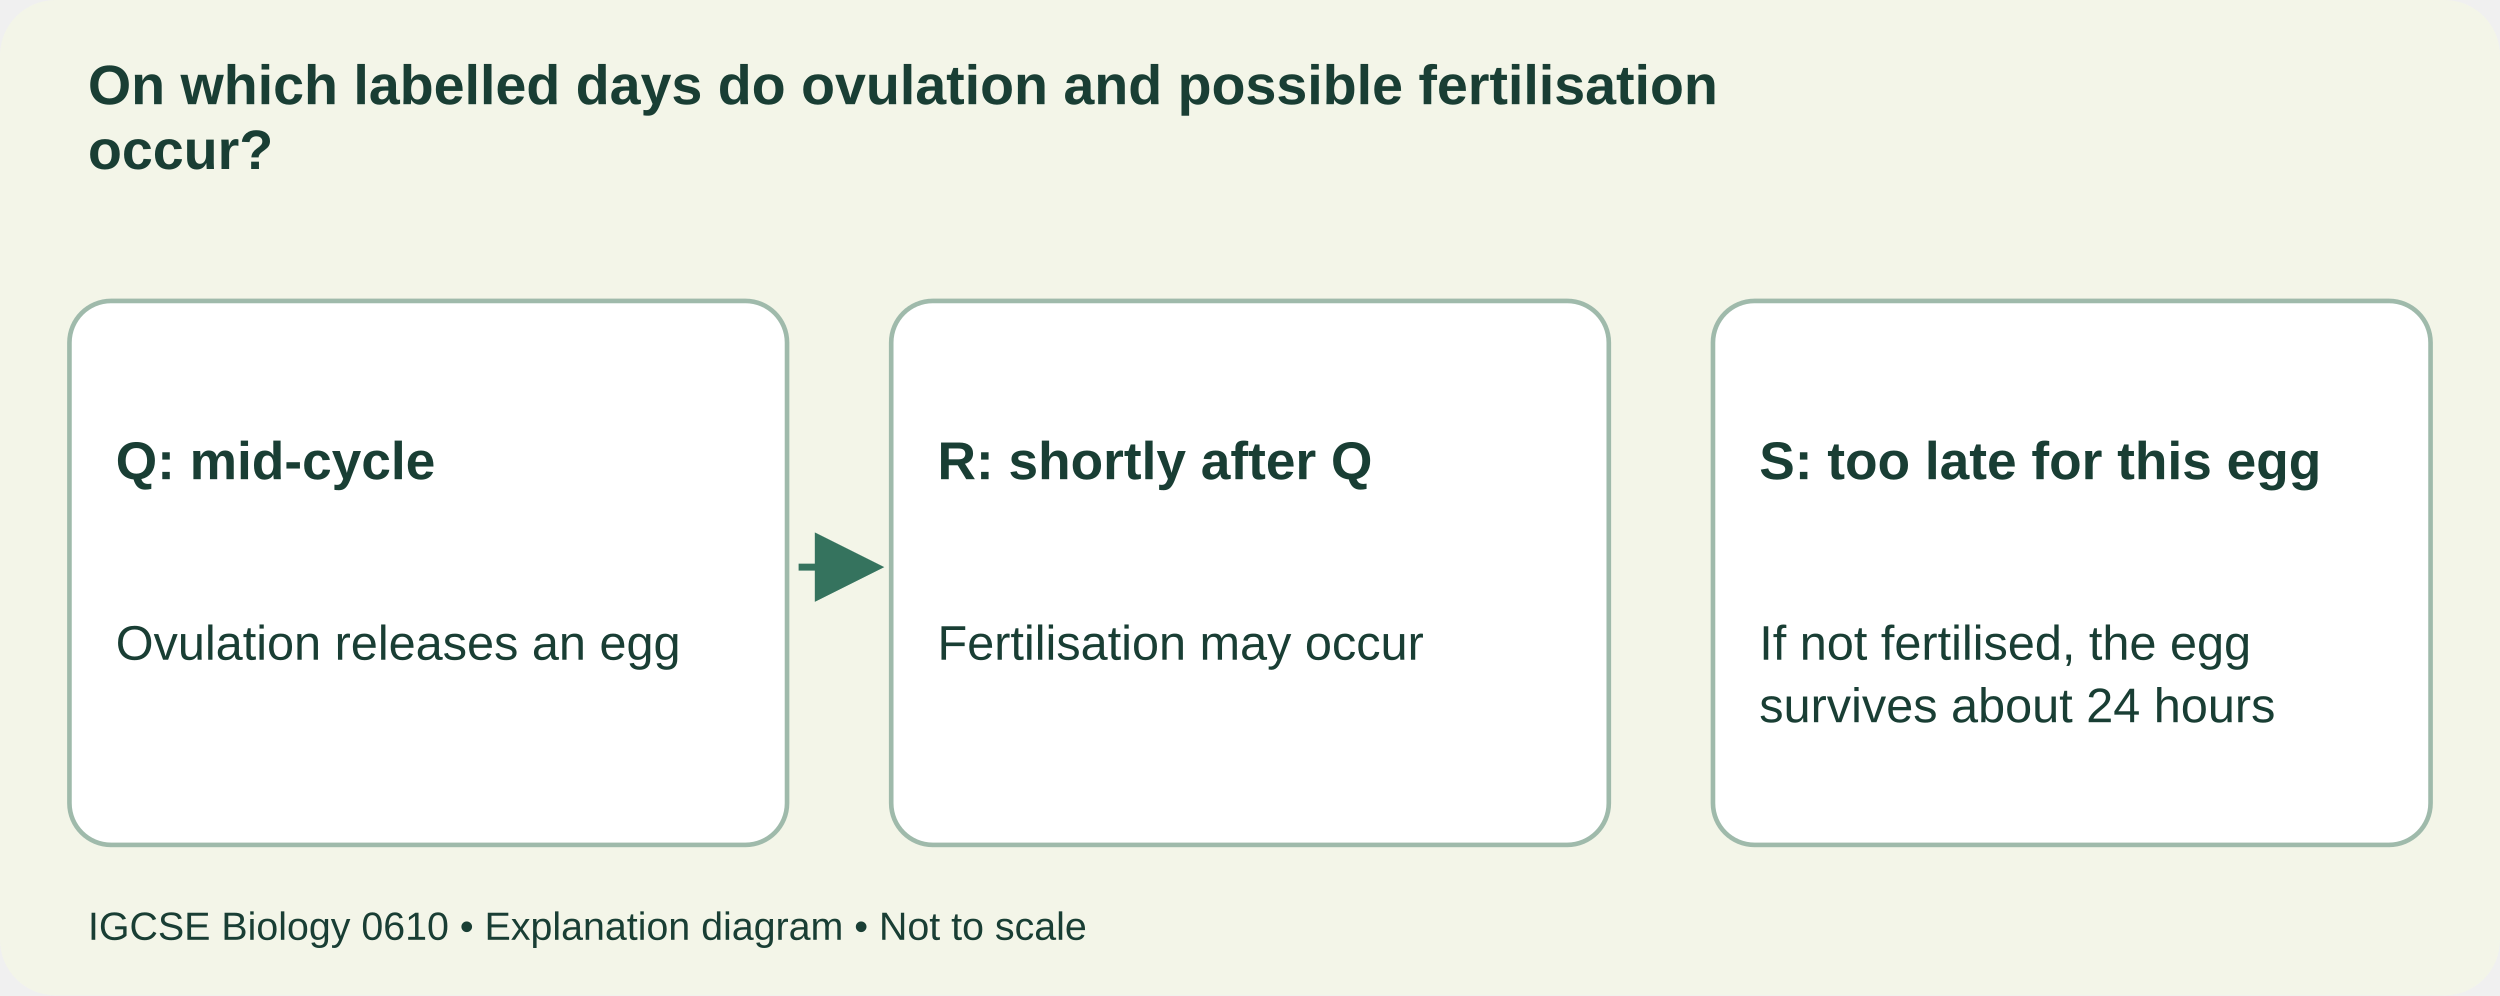
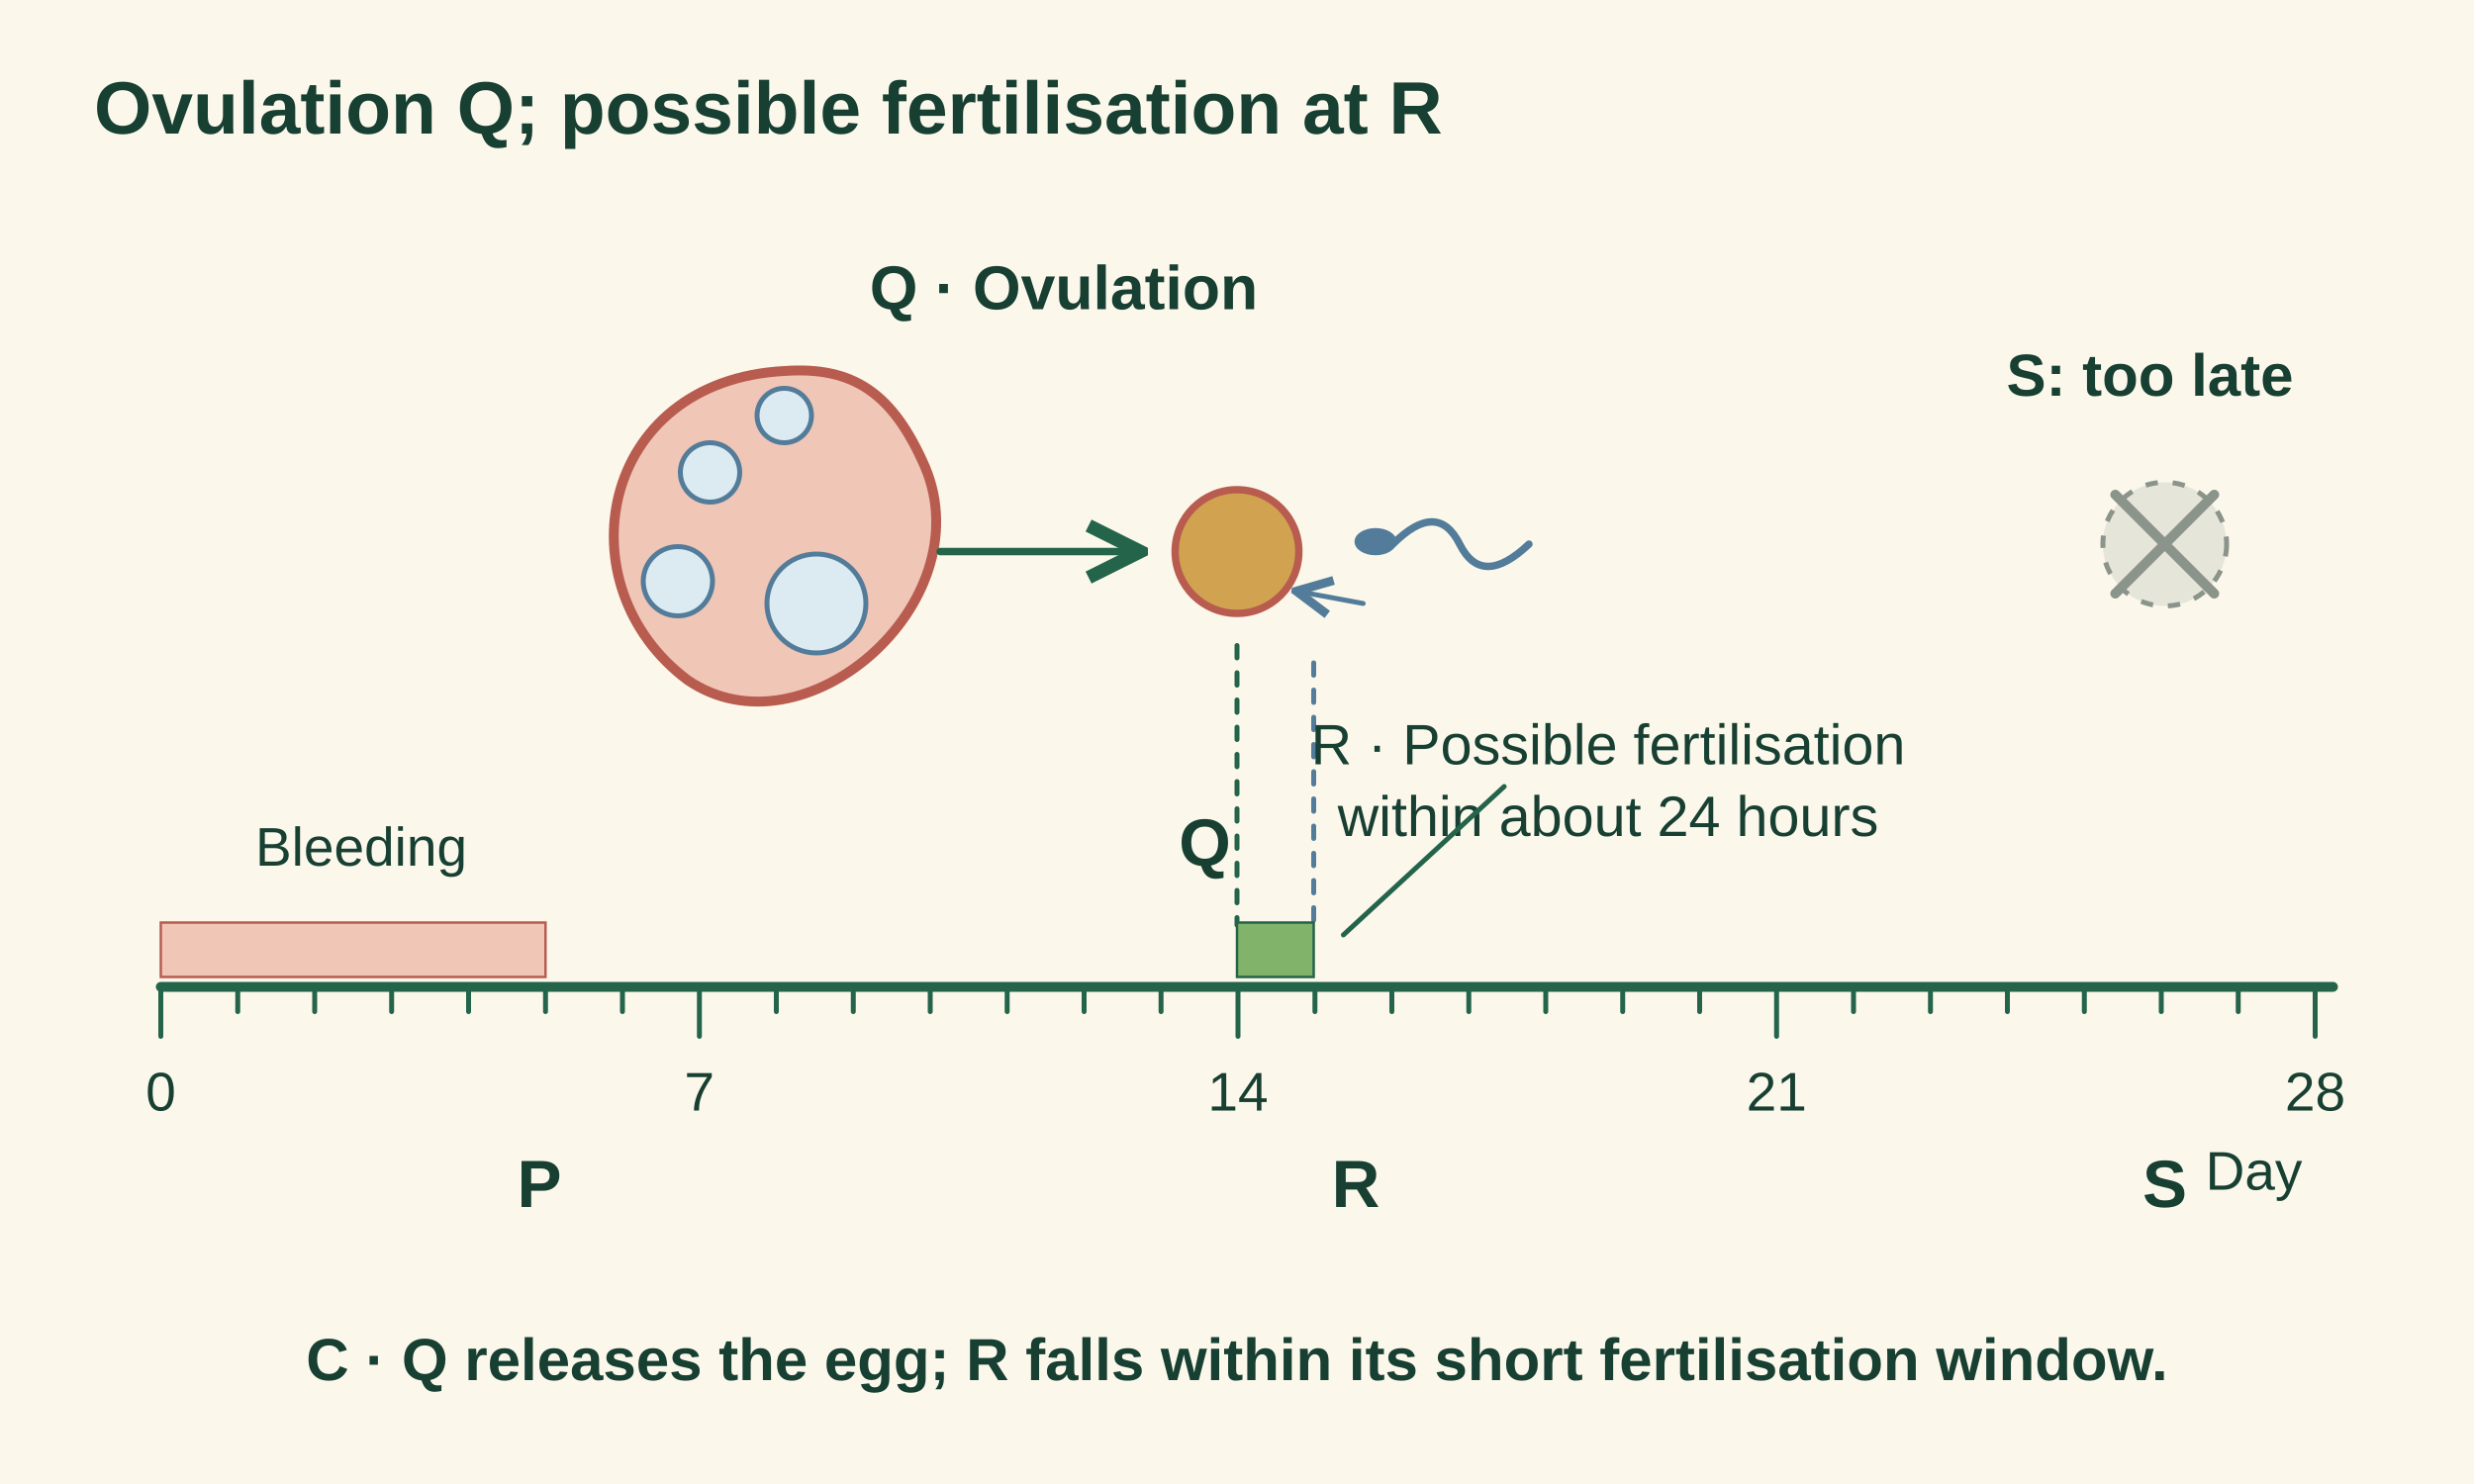
- <svg xmlns="http://www.w3.org/2000/svg" width="1080" height="430" viewBox="0 0 1080 430" role="img" aria-labelledby="title desc">
+ <svg xmlns="http://www.w3.org/2000/svg" width="1000" height="600" viewBox="0 0 1000 600" role="img" aria-labelledby="title desc">
  <defs>
-     <marker id="arrow" markerWidth="10" markerHeight="10" refX="8" refY="5" orient="auto">
-       <path d="M0 0 L10 5 L0 10 Z" fill="#35735e" />
+     <marker id="arrow" markerWidth="9" markerHeight="9" refX="8" refY="4.5" orient="auto-start-reverse">
+       <path d="M1 1 L8 4.5 L1 8" fill="none" stroke="#24644b" stroke-width="1.8" />
+     </marker>
+     <marker id="blue" markerWidth="9" markerHeight="9" refX="8" refY="4.5" orient="auto-start-reverse">
+       <path d="M1 1 L8 4.5 L1 8" fill="none" stroke="#537c9a" stroke-width="1.8" />
+     </marker>
+     <marker id="red" markerWidth="9" markerHeight="9" refX="8" refY="4.5" orient="auto-start-reverse">
+       <path d="M1 1 L8 4.5 L1 8" fill="none" stroke="#b85c50" stroke-width="1.8" />
    </marker>
  </defs>
-   <rect width="1080" height="430" rx="24" fill="#f3f5e8" />
-   <g font-family="Arial, sans-serif" fill="#193e34">
-     <text x="38" y="45" font-size="24" font-weight="700">On which labelled days do ovulation and possible fertilisation</text>
-     <text x="38" y="73" font-size="24" font-weight="700">occur?</text>
-     <rect x="30" y="130" width="310" height="235" rx="18" fill="#fff" stroke="#9fbaab" stroke-width="2" />
-     <text x="50" y="207" font-size="23" font-weight="700">Q: mid-cycle</text>
-     <text x="50" y="285" font-size="21" font-weight="400">Ovulation releases an egg</text>
-     <path d="M345 245 H376" fill="none" stroke="#35735e" stroke-width="3" marker-end="url(#arrow)" />
-     <rect x="385" y="130" width="310" height="235" rx="18" fill="#fff" stroke="#9fbaab" stroke-width="2" />
-     <text x="405" y="207" font-size="23" font-weight="700">R: shortly after Q</text>
-     <text x="405" y="285" font-size="21" font-weight="400">Fertilisation may occur</text>
-     <rect x="740" y="130" width="310" height="235" rx="18" fill="#fff" stroke="#9fbaab" stroke-width="2" />
-     <text x="38" y="406" font-size="17" font-weight="400">IGCSE Biology 0610 • Explanation diagram • Not to scale</text>
-     <text x="760" y="207" font-size="23" font-weight="700">S: too late for this egg</text>
-     <text x="760" y="285" font-size="21" font-weight="400">If not fertilised, the egg</text>
-     <text x="760" y="312" font-size="21" font-weight="400">survives about 24 hours</text>
+   <rect width="1000" height="600" fill="#fbf8eb" />
+   <g font-family="Arial, sans-serif">
+     <text x="38" y="54" font-size="30" fill="#173f32" font-weight="bold">Ovulation Q; possible fertilisation at R</text>
+     <line x1="65" y1="399" x2="943" y2="399" stroke="#24644b" stroke-width="4" stroke-linecap="round" />
+     <line x1="65.0" y1="399" x2="65.0" y2="419" stroke="#24644b" stroke-width="2" stroke-linecap="round" />
+     <text x="65.0" y="449" font-size="22" text-anchor="middle" fill="#173f32" font-weight="normal">0</text>
+     <line x1="96.1" y1="399" x2="96.1" y2="409" stroke="#24644b" stroke-width="2" stroke-linecap="round" />
+     <line x1="127.2" y1="399" x2="127.2" y2="409" stroke="#24644b" stroke-width="2" stroke-linecap="round" />
+     <line x1="158.3" y1="399" x2="158.3" y2="409" stroke="#24644b" stroke-width="2" stroke-linecap="round" />
+     <line x1="189.4" y1="399" x2="189.4" y2="409" stroke="#24644b" stroke-width="2" stroke-linecap="round" />
+     <line x1="220.5" y1="399" x2="220.5" y2="409" stroke="#24644b" stroke-width="2" stroke-linecap="round" />
+     <line x1="251.6" y1="399" x2="251.6" y2="409" stroke="#24644b" stroke-width="2" stroke-linecap="round" />
+     <line x1="282.7" y1="399" x2="282.7" y2="419" stroke="#24644b" stroke-width="2" stroke-linecap="round" />
+     <text x="282.7" y="449" font-size="22" text-anchor="middle" fill="#173f32" font-weight="normal">7</text>
+     <line x1="313.8" y1="399" x2="313.8" y2="409" stroke="#24644b" stroke-width="2" stroke-linecap="round" />
+     <line x1="344.9" y1="399" x2="344.9" y2="409" stroke="#24644b" stroke-width="2" stroke-linecap="round" />
+     <line x1="376.0" y1="399" x2="376.0" y2="409" stroke="#24644b" stroke-width="2" stroke-linecap="round" />
+     <line x1="407.1" y1="399" x2="407.1" y2="409" stroke="#24644b" stroke-width="2" stroke-linecap="round" />
+     <line x1="438.2" y1="399" x2="438.2" y2="409" stroke="#24644b" stroke-width="2" stroke-linecap="round" />
+     <line x1="469.3" y1="399" x2="469.3" y2="409" stroke="#24644b" stroke-width="2" stroke-linecap="round" />
+     <line x1="500.4" y1="399" x2="500.4" y2="419" stroke="#24644b" stroke-width="2" stroke-linecap="round" />
+     <text x="500.4" y="449" font-size="22" text-anchor="middle" fill="#173f32" font-weight="normal">14</text>
+     <line x1="531.5" y1="399" x2="531.5" y2="409" stroke="#24644b" stroke-width="2" stroke-linecap="round" />
+     <line x1="562.6" y1="399" x2="562.6" y2="409" stroke="#24644b" stroke-width="2" stroke-linecap="round" />
+     <line x1="593.7" y1="399" x2="593.7" y2="409" stroke="#24644b" stroke-width="2" stroke-linecap="round" />
+     <line x1="624.8" y1="399" x2="624.8" y2="409" stroke="#24644b" stroke-width="2" stroke-linecap="round" />
+     <line x1="655.9" y1="399" x2="655.9" y2="409" stroke="#24644b" stroke-width="2" stroke-linecap="round" />
+     <line x1="687.0" y1="399" x2="687.0" y2="409" stroke="#24644b" stroke-width="2" stroke-linecap="round" />
+     <line x1="718.1" y1="399" x2="718.1" y2="419" stroke="#24644b" stroke-width="2" stroke-linecap="round" />
+     <text x="718.1" y="449" font-size="22" text-anchor="middle" fill="#173f32" font-weight="normal">21</text>
+     <line x1="749.2" y1="399" x2="749.2" y2="409" stroke="#24644b" stroke-width="2" stroke-linecap="round" />
+     <line x1="780.3" y1="399" x2="780.3" y2="409" stroke="#24644b" stroke-width="2" stroke-linecap="round" />
+     <line x1="811.4" y1="399" x2="811.4" y2="409" stroke="#24644b" stroke-width="2" stroke-linecap="round" />
+     <line x1="842.5" y1="399" x2="842.5" y2="409" stroke="#24644b" stroke-width="2" stroke-linecap="round" />
+     <line x1="873.6" y1="399" x2="873.6" y2="409" stroke="#24644b" stroke-width="2" stroke-linecap="round" />
+     <line x1="904.7" y1="399" x2="904.7" y2="409" stroke="#24644b" stroke-width="2" stroke-linecap="round" />
+     <line x1="935.8" y1="399" x2="935.8" y2="419" stroke="#24644b" stroke-width="2" stroke-linecap="round" />
+     <text x="935.8" y="449" font-size="22" text-anchor="middle" fill="#173f32" font-weight="normal">28</text>
+     <rect x="65" y="373" width="155.5" height="22" rx="0" fill="#f0c6b7" stroke="#b85c50" stroke-width="1" />
+     <text x="146" y="350" font-size="22" text-anchor="middle" fill="#173f32" font-weight="normal">Bleeding</text>
+     <text x="911" y="481" font-size="22" text-anchor="middle" fill="#173f32" font-weight="normal">Day</text>
+     <path d="M317 150 C242 154 227 237 278 275 C325 307 397 244 374 189 C361 159 345 148 317 150 Z" fill="#f0c6b7" stroke="#b85c50" stroke-width="4" stroke-linecap="round" stroke-linejoin="round" />
+     <circle cx="287" cy="191" r="12" fill="#dcebf2" stroke="#537c9a" stroke-width="2" />
+     <circle cx="317" cy="168" r="11" fill="#dcebf2" stroke="#537c9a" stroke-width="2" />
+     <circle cx="274" cy="235" r="14" fill="#dcebf2" stroke="#537c9a" stroke-width="2" />
+     <circle cx="330" cy="244" r="20" fill="#dcebf2" stroke="#537c9a" stroke-width="2" />
+     <circle cx="500" cy="223" r="25" fill="#d1a350" stroke="#b85c50" stroke-width="3" />
+     <line x1="380" y1="223" x2="461" y2="223" stroke="#24644b" stroke-width="3" stroke-linecap="round" marker-end="url(#arrow)" />
+     <ellipse cx="556" cy="219" rx="8" ry="5" fill="#537c9a" stroke="#537c9a" stroke-width="1" />
+     <path d="M563 220 q18 -18 27 0 t28 0" fill="none" stroke="#537c9a" stroke-width="3" stroke-linecap="round" stroke-linejoin="round" />
+     <line x1="551" y1="244" x2="524" y2="239" stroke="#537c9a" stroke-width="2" stroke-linecap="round" marker-end="url(#blue)" />
+     <circle cx="875" cy="220" r="25" fill="#e6e5da" stroke="#8b948b" stroke-width="2" stroke-dasharray="5 6" />
+     <path d="M855 200 L895 240 M895 200 L855 240" fill="none" stroke="#8b948b" stroke-width="4" stroke-linecap="round" stroke-linejoin="round" />
+     <line x1="500" y1="261" x2="500" y2="374" stroke="#24644b" stroke-width="2" stroke-linecap="round" stroke-dasharray="5 6" />
+     <line x1="531" y1="268" x2="531" y2="374" stroke="#537c9a" stroke-width="2" stroke-linecap="round" stroke-dasharray="5 6" />
+     <rect x="500" y="373" width="31" height="22" rx="0" fill="#82b36b" stroke="#24644b" stroke-width="1" />
+     <text x="218" y="488" font-size="27" text-anchor="middle" fill="#173f32" font-weight="bold">P</text>
+     <text x="487" y="350" font-size="27" text-anchor="middle" fill="#173f32" font-weight="bold">Q</text>
+     <text x="548" y="488" font-size="27" text-anchor="middle" fill="#173f32" font-weight="bold">R</text>
+     <text x="875" y="488" font-size="27" text-anchor="middle" fill="#173f32" font-weight="bold">S</text>
+     <text x="430" y="125" font-size="25" text-anchor="middle" fill="#173f32" font-weight="bold">Q · Ovulation</text>
+     <text x="650" y="309" font-size="23" text-anchor="middle" fill="#173f32" font-weight="normal">R · Possible fertilisation</text>
+     <text x="650" y="338" font-size="23" text-anchor="middle" fill="#173f32" font-weight="normal">within about 24 hours</text>
+     <line x1="608" y1="318" x2="543" y2="378" stroke="#24644b" stroke-width="2" stroke-linecap="round" />
+     <text x="869" y="160" font-size="24" text-anchor="middle" fill="#173f32" font-weight="bold">S: too late</text>
+     <text x="500" y="558" font-size="24" text-anchor="middle" fill="#173f32" font-weight="bold">C · Q releases the egg; R falls within its short fertilisation window.</text>
  </g>
</svg>
